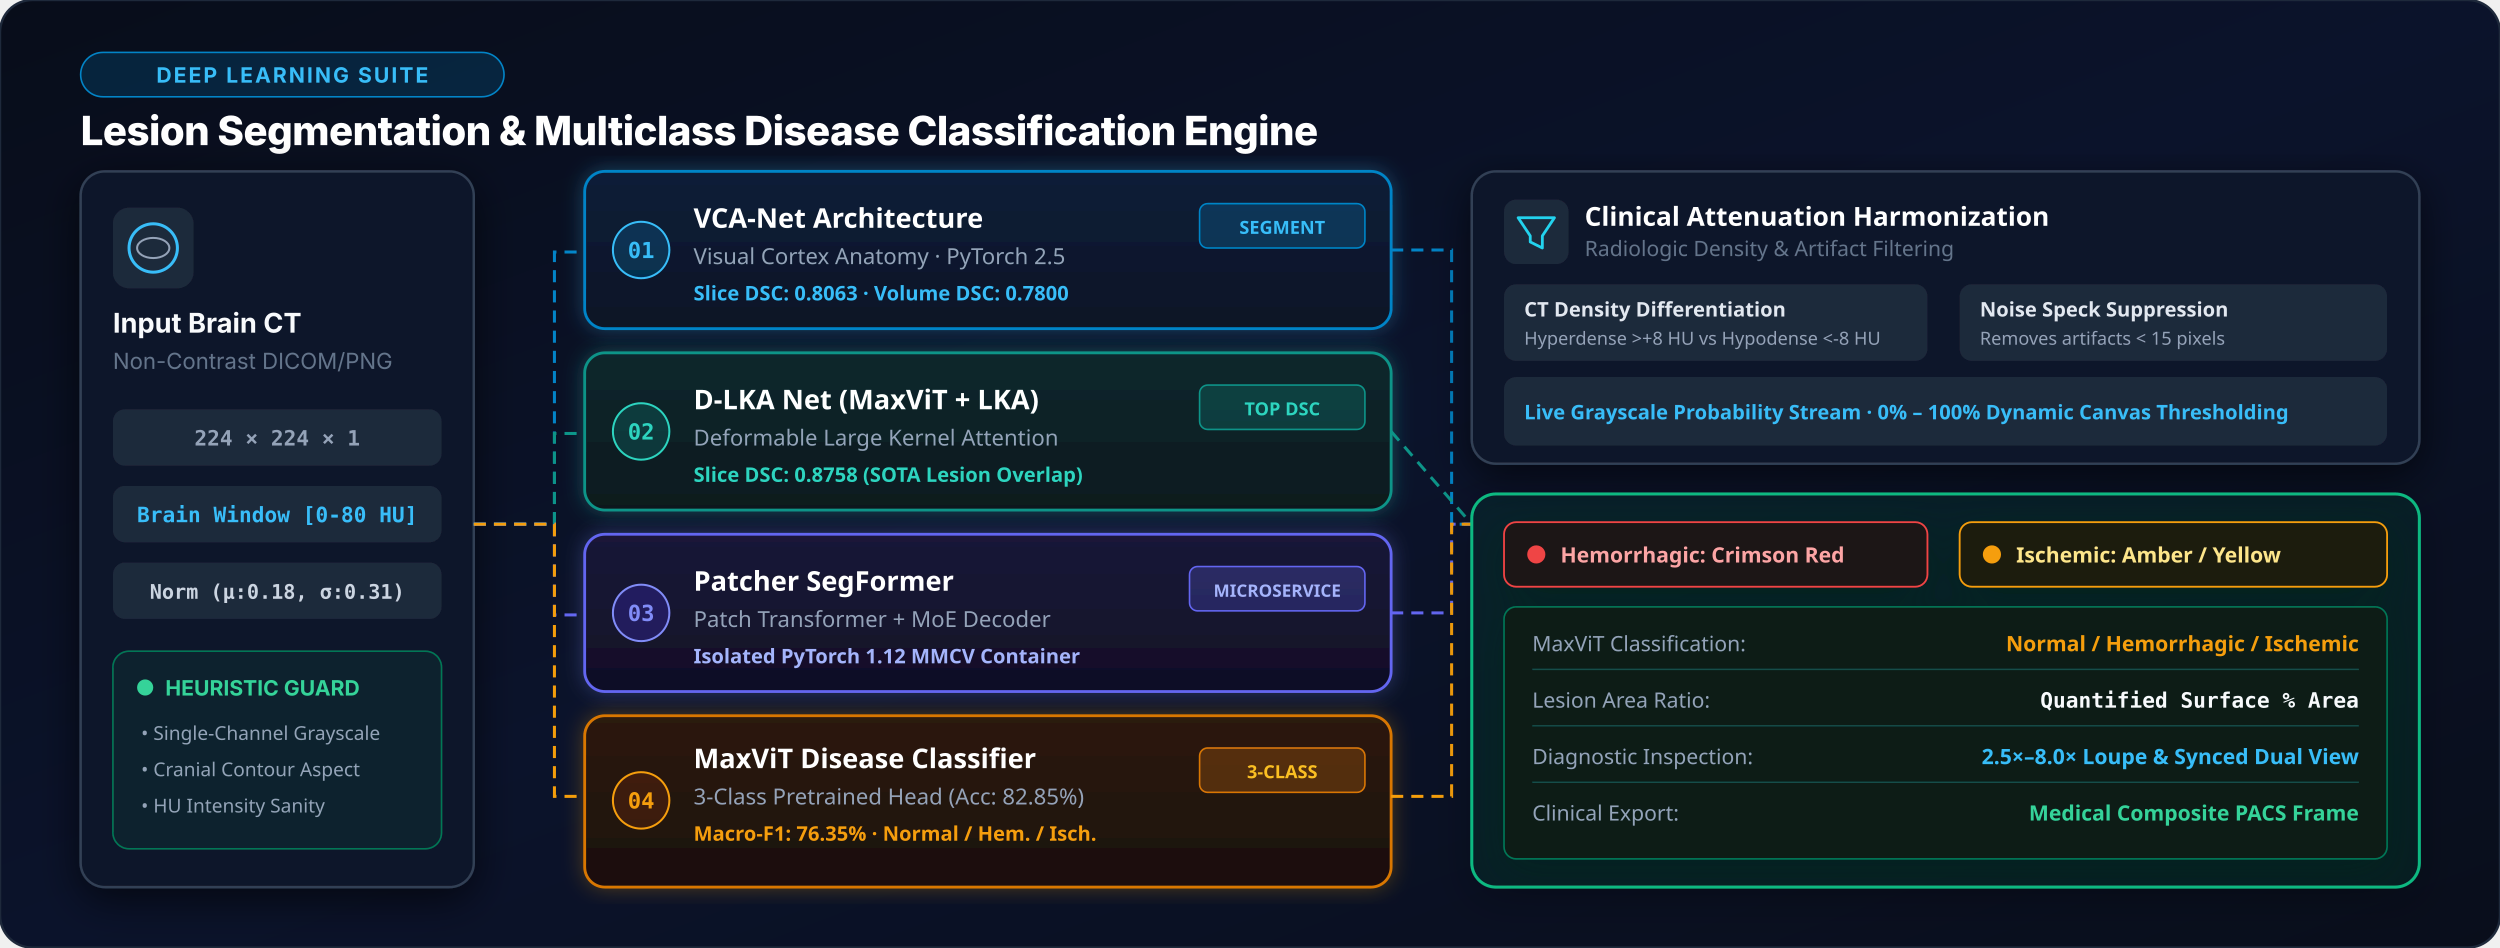
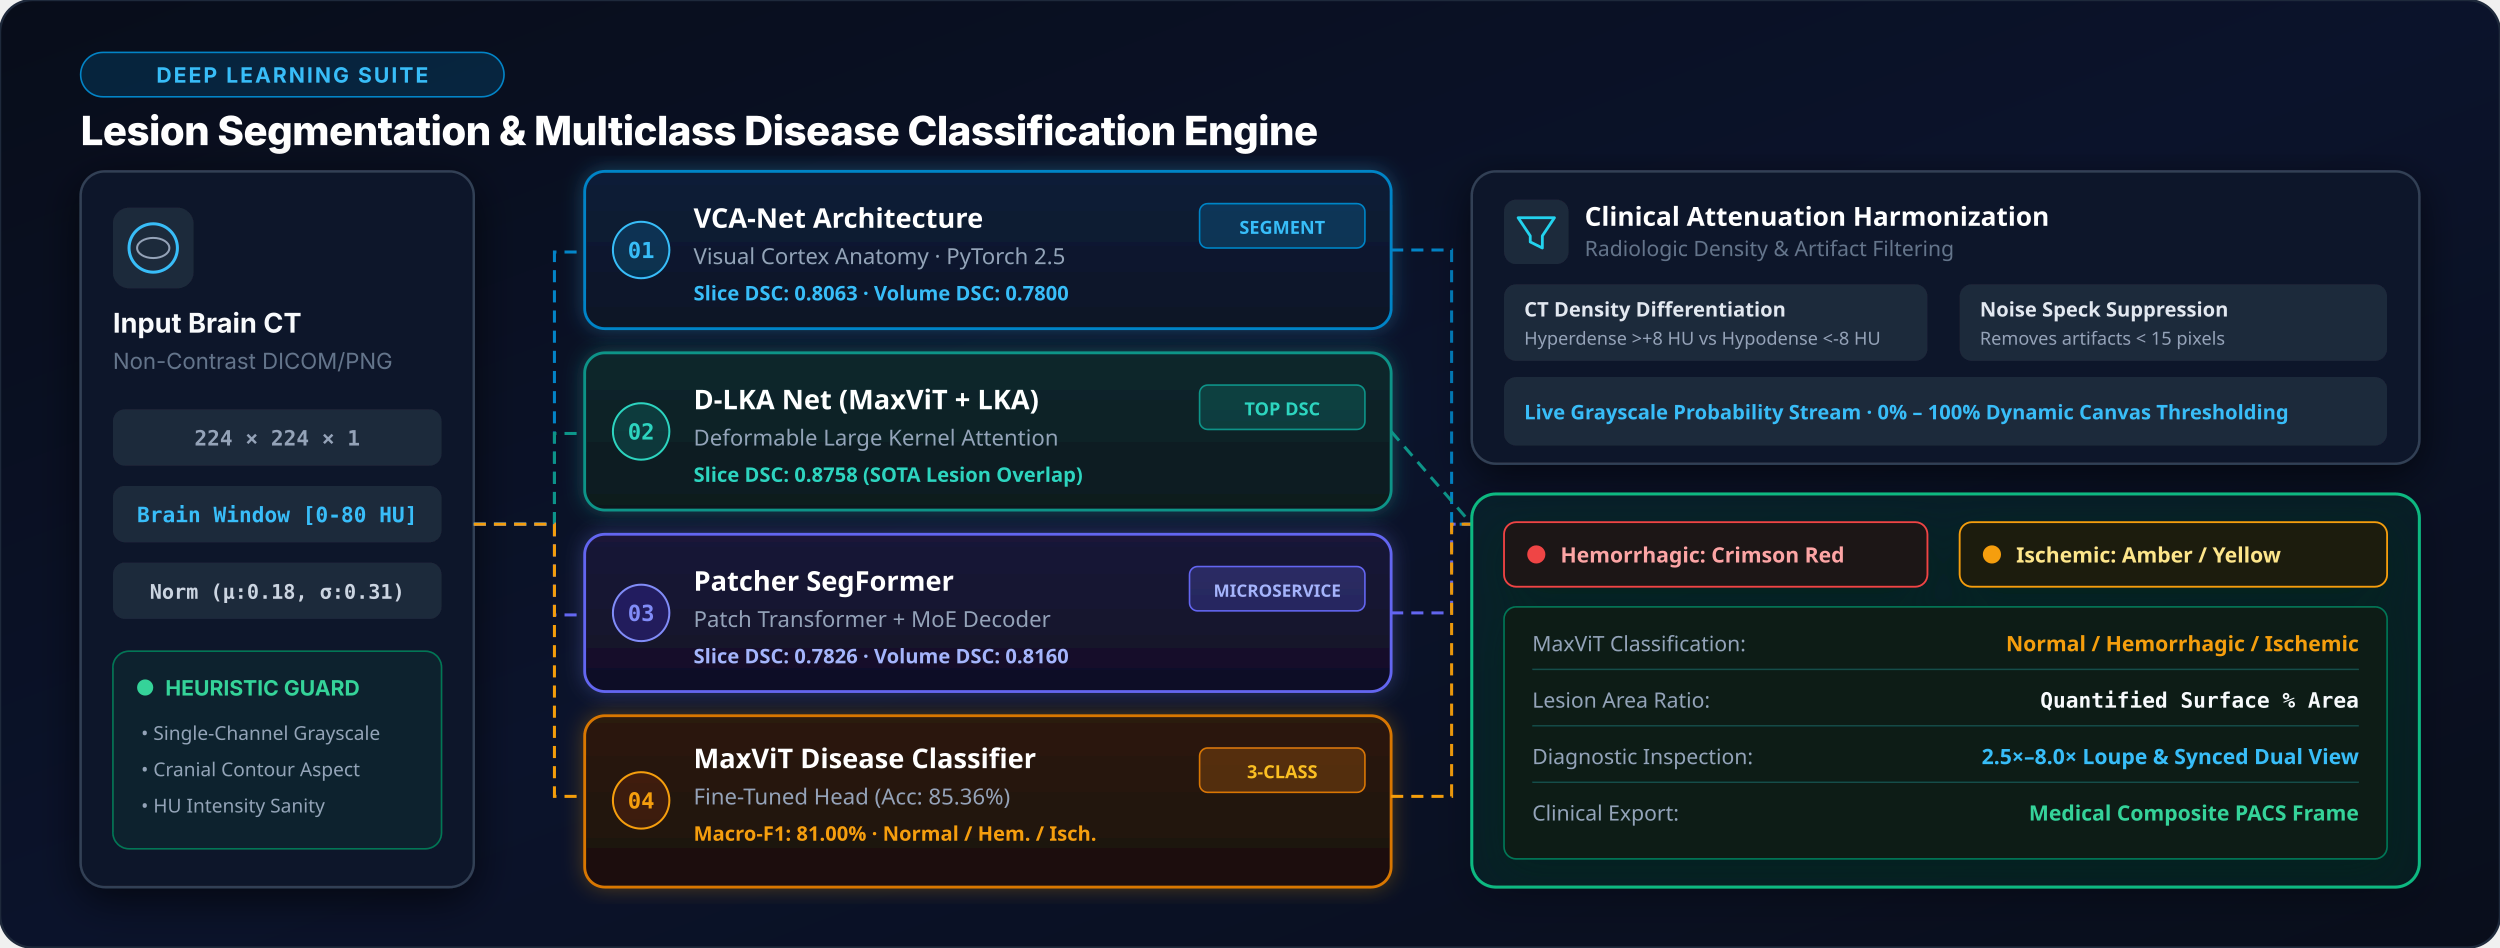
<svg xmlns="http://www.w3.org/2000/svg" viewBox="0 0 1240 470" width="100%" height="100%">
  <defs>
    <linearGradient id="bg-grad-models" x1="0%" y1="0%" x2="100%" y2="100%">
      <stop offset="0%" stop-color="#080D1A" />
      <stop offset="50%" stop-color="#0B132B" />
      <stop offset="100%" stop-color="#090E1B" />
    </linearGradient>
    <linearGradient id="card-vca" x1="0%" y1="0%" x2="0%" y2="100%">
      <stop offset="0%" stop-color="#0C1E38" />
      <stop offset="100%" stop-color="#081426" />
    </linearGradient>
    <linearGradient id="card-dlka" x1="0%" y1="0%" x2="0%" y2="100%">
      <stop offset="0%" stop-color="#09282D" />
      <stop offset="100%" stop-color="#07191E" />
    </linearGradient>
    <linearGradient id="card-patcher" x1="0%" y1="0%" x2="0%" y2="100%">
      <stop offset="0%" stop-color="#1A1838" />
      <stop offset="100%" stop-color="#100F26" />
    </linearGradient>
    <linearGradient id="card-maxvit" x1="0%" y1="0%" x2="0%" y2="100%">
      <stop offset="0%" stop-color="#2D1A10" />
      <stop offset="100%" stop-color="#1A0F0A" />
    </linearGradient>
    <filter id="shadow-card" x="-10%" y="-10%" width="120%" height="130%">
      <feDropShadow dx="0" dy="6" stdDeviation="10" flood-color="#000000" flood-opacity="0.6" />
    </filter>
    <filter id="glow-vca">
      <feDropShadow dx="0" dy="0" stdDeviation="5" flood-color="#38BDF8" flood-opacity="0.3" />
    </filter>
    <filter id="glow-dlka">
      <feDropShadow dx="0" dy="0" stdDeviation="5" flood-color="#2DD4BF" flood-opacity="0.3" />
    </filter>
    <filter id="glow-patcher">
      <feDropShadow dx="0" dy="0" stdDeviation="5" flood-color="#818CF8" flood-opacity="0.3" />
    </filter>
    <filter id="glow-maxvit">
      <feDropShadow dx="0" dy="0" stdDeviation="5" flood-color="#F59E0B" flood-opacity="0.3" />
    </filter>
    <style>
      @keyframes dashFlow {
        0% { stroke-dashoffset: 40; }
        100% { stroke-dashoffset: 0; }
      }
      .flow-path {
        stroke-dasharray: 6 4;
        animation: dashFlow 1.8s linear infinite;
      }
    </style>
  </defs>
  <rect width="1240" height="470" rx="16" fill="url(#bg-grad-models)" stroke="#1E293B" stroke-width="1.2" />
  <g transform="translate(40, 26)">
    <rect width="210" height="22" rx="11" fill="#0369A1" fill-opacity="0.25" stroke="#0284C7" stroke-width="0.8" />
    <text x="105" y="15" text-anchor="middle" fill="#38BDF8" font-family="-apple-system, BlinkMacSystemFont, sans-serif" font-size="10.5" font-weight="700" letter-spacing="1">DEEP LEARNING SUITE</text>
    <text x="0" y="46" fill="#FFFFFF" font-family="-apple-system, BlinkMacSystemFont, 'Space Grotesk', sans-serif" font-size="20" font-weight="800" letter-spacing="-0.3">
      Lesion Segmentation &amp; Multiclass Disease Classification Engine
    </text>
  </g>
  <g transform="translate(40, 85)" filter="url(#shadow-card)">
    <rect width="195" height="355" rx="12" fill="#0F172A" stroke="#334155" stroke-width="1.2" />
    <rect x="16" y="18" width="40" height="40" rx="8" fill="#1E293B" />
    <circle cx="36" cy="38" r="12" fill="none" stroke="#38BDF8" stroke-width="1.5" />
    <ellipse cx="36" cy="38" rx="8" ry="5" fill="none" stroke="#94A3B8" stroke-width="1" />
    <text x="16" y="80" fill="#F8FAFC" font-family="-apple-system, BlinkMacSystemFont, sans-serif" font-size="13.5" font-weight="700">Input Brain CT</text>
    <text x="16" y="98" fill="#64748B" font-family="-apple-system, BlinkMacSystemFont, sans-serif" font-size="11">Non-Contrast DICOM/PNG</text>
    <rect x="16" y="118" width="163" height="28" rx="6" fill="#1E293B" />
    <text x="97.5" y="136" text-anchor="middle" fill="#94A3B8" font-family="monospace" font-size="10.5" font-weight="600">224 × 224 × 1</text>
    <rect x="16" y="156" width="163" height="28" rx="6" fill="#1E293B" />
    <text x="97.5" y="174" text-anchor="middle" fill="#38BDF8" font-family="monospace" font-size="10.5" font-weight="600">Brain Window [0-80 HU]</text>
    <rect x="16" y="194" width="163" height="28" rx="6" fill="#1E293B" />
    <text x="97.5" y="212" text-anchor="middle" fill="#CBD5E1" font-family="monospace" font-size="10" font-weight="600">Norm (μ:0.18, σ:0.31)</text>
    <g transform="translate(16, 238)">
      <rect width="163" height="98" rx="8" fill="#064E3B" fill-opacity="0.25" stroke="#047857" stroke-width="0.8" />
      <circle cx="16" cy="18" r="4" fill="#34D399" />
      <text x="26" y="22" fill="#34D399" font-family="-apple-system, BlinkMacSystemFont, sans-serif" font-size="10.5" font-weight="700">HEURISTIC GUARD</text>
      <text x="14" y="44" fill="#94A3B8" font-family="sans-serif" font-size="9.5">• Single-Channel Grayscale</text>
      <text x="14" y="62" fill="#94A3B8" font-family="sans-serif" font-size="9.5">• Cranial Contour Aspect</text>
      <text x="14" y="80" fill="#94A3B8" font-family="sans-serif" font-size="9.5">• HU Intensity Sanity</text>
    </g>
  </g>
  <path d="M 235 260 L 275 260 L 275 125 L 290 125" fill="none" stroke="#0284C7" stroke-width="1.5" class="flow-path" />
  <path d="M 235 260 L 275 260 L 275 215 L 290 215" fill="none" stroke="#0D9488" stroke-width="1.5" class="flow-path" />
  <path d="M 235 260 L 275 260 L 275 305 L 290 305" fill="none" stroke="#6366F1" stroke-width="1.5" class="flow-path" />
  <path d="M 235 260 L 275 260 L 275 395 L 290 395" fill="none" stroke="#F59E0B" stroke-width="1.5" class="flow-path" />
  <g transform="translate(290, 85)">
    <g filter="url(#glow-vca)">
      <rect width="400" height="78" rx="10" fill="url(#card-vca)" stroke="#0284C7" stroke-width="1.4" />
      <circle cx="28" cy="39" r="14" fill="#0369A1" fill-opacity="0.3" stroke="#38BDF8" stroke-width="1" />
      <text x="28" y="43" text-anchor="middle" fill="#38BDF8" font-family="monospace" font-size="11" font-weight="800">01</text>
      <text x="54" y="28" fill="#FFFFFF" font-family="sans-serif" font-size="13.5" font-weight="700">VCA-Net Architecture</text>
      <text x="54" y="46" fill="#94A3B8" font-family="sans-serif" font-size="11">Visual Cortex Anatomy · PyTorch 2.5</text>
      <text x="54" y="64" fill="#38BDF8" font-family="sans-serif" font-size="10" font-weight="600">Slice DSC: 0.8063 · Volume DSC: 0.7800</text>
      <rect x="305" y="16" width="82" height="22" rx="4" fill="#0284C7" fill-opacity="0.25" stroke="#0284C7" stroke-width="0.8" />
      <text x="346" y="31" text-anchor="middle" fill="#38BDF8" font-family="sans-serif" font-size="9" font-weight="700">SEGMENT</text>
    </g>
    <g transform="translate(0, 90)" filter="url(#glow-dlka)">
      <rect width="400" height="78" rx="10" fill="url(#card-dlka)" stroke="#0D9488" stroke-width="1.4" />
      <circle cx="28" cy="39" r="14" fill="#0F766E" fill-opacity="0.3" stroke="#2DD4BF" stroke-width="1" />
      <text x="28" y="43" text-anchor="middle" fill="#2DD4BF" font-family="monospace" font-size="11" font-weight="800">02</text>
      <text x="54" y="28" fill="#FFFFFF" font-family="sans-serif" font-size="13.5" font-weight="700">D-LKA Net (MaxViT + LKA)</text>
      <text x="54" y="46" fill="#94A3B8" font-family="sans-serif" font-size="11">Deformable Large Kernel Attention</text>
      <text x="54" y="64" fill="#2DD4BF" font-family="sans-serif" font-size="10" font-weight="600">Slice DSC: 0.8758 (SOTA Lesion Overlap)</text>
      <rect x="305" y="16" width="82" height="22" rx="4" fill="#0D9488" fill-opacity="0.25" stroke="#0D9488" stroke-width="0.8" />
      <text x="346" y="31" text-anchor="middle" fill="#2DD4BF" font-family="sans-serif" font-size="9" font-weight="700">TOP DSC</text>
    </g>
    <g transform="translate(0, 180)" filter="url(#glow-patcher)">
      <rect width="400" height="78" rx="10" fill="url(#card-patcher)" stroke="#6366F1" stroke-width="1.4" />
      <circle cx="28" cy="39" r="14" fill="#4338CA" fill-opacity="0.3" stroke="#818CF8" stroke-width="1" />
      <text x="28" y="43" text-anchor="middle" fill="#818CF8" font-family="monospace" font-size="11" font-weight="800">03</text>
      <text x="54" y="28" fill="#FFFFFF" font-family="sans-serif" font-size="13.5" font-weight="700">Patcher SegFormer</text>
      <text x="54" y="46" fill="#94A3B8" font-family="sans-serif" font-size="11">Patch Transformer + MoE Decoder</text>
-       <text x="54" y="64" fill="#A5B4FC" font-family="sans-serif" font-size="10" font-weight="600">Isolated PyTorch 1.12 MMCV Container</text>
+       <text x="54" y="64" fill="#A5B4FC" font-family="sans-serif" font-size="10" font-weight="600">Slice DSC: 0.7826 · Volume DSC: 0.8160</text>
      <rect x="300" y="16" width="87" height="22" rx="4" fill="#6366F1" fill-opacity="0.25" stroke="#6366F1" stroke-width="0.8" />
      <text x="343.5" y="31" text-anchor="middle" fill="#A5B4FC" font-family="sans-serif" font-size="8.5" font-weight="700">MICROSERVICE</text>
    </g>
    <g transform="translate(0, 270)" filter="url(#glow-maxvit)">
      <rect width="400" height="85" rx="10" fill="url(#card-maxvit)" stroke="#D97706" stroke-width="1.4" />
      <circle cx="28" cy="42" r="14" fill="#78350F" fill-opacity="0.3" stroke="#F59E0B" stroke-width="1" />
      <text x="28" y="46" text-anchor="middle" fill="#F59E0B" font-family="monospace" font-size="11" font-weight="800">04</text>
      <text x="54" y="26" fill="#FFFFFF" font-family="sans-serif" font-size="13.5" font-weight="700">MaxViT Disease Classifier</text>
-       <text x="54" y="44" fill="#94A3B8" font-family="sans-serif" font-size="11">3-Class Pretrained Head (Acc: 82.85%)</text>
-       <text x="54" y="62" fill="#F59E0B" font-family="sans-serif" font-size="10" font-weight="600">Macro-F1: 76.35% · Normal / Hem. / Isch.</text>
+       <text x="54" y="44" fill="#94A3B8" font-family="sans-serif" font-size="11">Fine-Tuned Head (Acc: 85.36%)</text>
+       <text x="54" y="62" fill="#F59E0B" font-family="sans-serif" font-size="10" font-weight="600">Macro-F1: 81.00% · Normal / Hem. / Isch.</text>
      <rect x="305" y="16" width="82" height="22" rx="4" fill="#D97706" fill-opacity="0.25" stroke="#D97706" stroke-width="0.8" />
      <text x="346" y="31" text-anchor="middle" fill="#FBBF24" font-family="sans-serif" font-size="9" font-weight="700">3-CLASS</text>
    </g>
  </g>
  <path d="M 690 124 L 720 124 L 720 260 L 730 260" fill="none" stroke="#0284C7" stroke-width="1.5" class="flow-path" />
  <path d="M 690 214 L 730 260" fill="none" stroke="#0D9488" stroke-width="1.5" class="flow-path" />
  <path d="M 690 304 L 720 304 L 720 260 L 730 260" fill="none" stroke="#6366F1" stroke-width="1.5" class="flow-path" />
  <path d="M 690 395 L 720 395 L 720 260 L 730 260" fill="none" stroke="#F59E0B" stroke-width="1.5" class="flow-path" />
  <g transform="translate(730, 85)">
    <g filter="url(#shadow-card)">
      <rect width="470" height="145" rx="12" fill="#0F172A" stroke="#334155" stroke-width="1.2" />
      <rect x="16" y="14" width="32" height="32" rx="6" fill="#1E293B" />
      <path d="M 23 23 L 41 23 L 35 32 L 35 38 L 29 35 L 29 32 Z" fill="none" stroke="#22D3EE" stroke-width="1.4" stroke-linejoin="round" />
      <text x="56" y="27" fill="#FFFFFF" font-family="sans-serif" font-size="13" font-weight="700">Clinical Attenuation Harmonization</text>
      <text x="56" y="42" fill="#64748B" font-family="sans-serif" font-size="10.5">Radiologic Density &amp; Artifact Filtering</text>
      <g transform="translate(16, 56)">
        <rect width="210" height="38" rx="6" fill="#1E293B" />
        <text x="10" y="16" fill="#E2E8F0" font-family="sans-serif" font-size="10" font-weight="600">CT Density Differentiation</text>
        <text x="10" y="30" fill="#94A3B8" font-family="sans-serif" font-size="9">Hyperdense &gt;+8 HU vs Hypodense &lt;-8 HU</text>
        <rect x="226" width="212" height="38" rx="6" fill="#1E293B" />
        <text x="236" y="16" fill="#E2E8F0" font-family="sans-serif" font-size="10" font-weight="600">Noise Speck Suppression</text>
        <text x="236" y="30" fill="#94A3B8" font-family="sans-serif" font-size="9">Removes artifacts &lt; 15 pixels</text>
        <rect y="46" width="438" height="34" rx="6" fill="#1E293B" />
        <text x="10" y="67" fill="#38BDF8" font-family="sans-serif" font-size="10" font-weight="600">Live Grayscale Probability Stream · 0% – 100% Dynamic Canvas Thresholding</text>
      </g>
    </g>
    <g transform="translate(0, 160)" filter="url(#shadow-card)">
      <rect width="470" height="195" rx="12" fill="#064E3B" fill-opacity="0.2" stroke="#10B981" stroke-width="1.5" />
      <g transform="translate(16, 14)">
        <rect width="210" height="32" rx="6" fill="#1F1315" stroke="#EF4444" stroke-width="0.9" />
        <circle cx="16" cy="16" r="4.5" fill="#EF4444" />
        <text x="28" y="20" fill="#FCA5A5" font-family="sans-serif" font-size="10.5" font-weight="700">Hemorrhagic: Crimson Red</text>
        <g transform="translate(226, 0)">
          <rect width="212" height="32" rx="6" fill="#1F1C10" stroke="#F59E0B" stroke-width="0.9" />
          <circle cx="16" cy="16" r="4.5" fill="#F59E0B" />
          <text x="28" y="20" fill="#FDE68A" font-family="sans-serif" font-size="10.5" font-weight="700">Ischemic: Amber / Yellow</text>
        </g>
      </g>
      <g transform="translate(16, 56)">
        <rect width="438" height="125" rx="6" fill="#0B1D19" stroke="#047857" stroke-width="0.8" />
        <text x="14" y="22" fill="#94A3B8" font-family="sans-serif" font-size="10.5">MaxViT Classification:</text>
        <text x="424" y="22" text-anchor="end" fill="#F59E0B" font-family="sans-serif" font-size="10.5" font-weight="700">Normal / Hemorrhagic / Ischemic</text>
        <line x1="14" y1="31" x2="424" y2="31" stroke="#134E4A" stroke-width="0.7" />
        <text x="14" y="50" fill="#94A3B8" font-family="sans-serif" font-size="10.5">Lesion Area Ratio:</text>
        <text x="424" y="50" text-anchor="end" fill="#F8FAFC" font-family="monospace" font-size="10.5" font-weight="700">Quantified Surface % Area</text>
        <line x1="14" y1="59" x2="424" y2="59" stroke="#134E4A" stroke-width="0.7" />
        <text x="14" y="78" fill="#94A3B8" font-family="sans-serif" font-size="10.5">Diagnostic Inspection:</text>
        <text x="424" y="78" text-anchor="end" fill="#38BDF8" font-family="sans-serif" font-size="10.5" font-weight="700">2.5×–8.0× Loupe &amp; Synced Dual View</text>
        <line x1="14" y1="87" x2="424" y2="87" stroke="#134E4A" stroke-width="0.7" />
        <text x="14" y="106" fill="#94A3B8" font-family="sans-serif" font-size="10.5">Clinical Export:</text>
        <text x="424" y="106" text-anchor="end" fill="#34D399" font-family="sans-serif" font-size="10.5" font-weight="700">Medical Composite PACS Frame</text>
      </g>
    </g>
  </g>
</svg>
